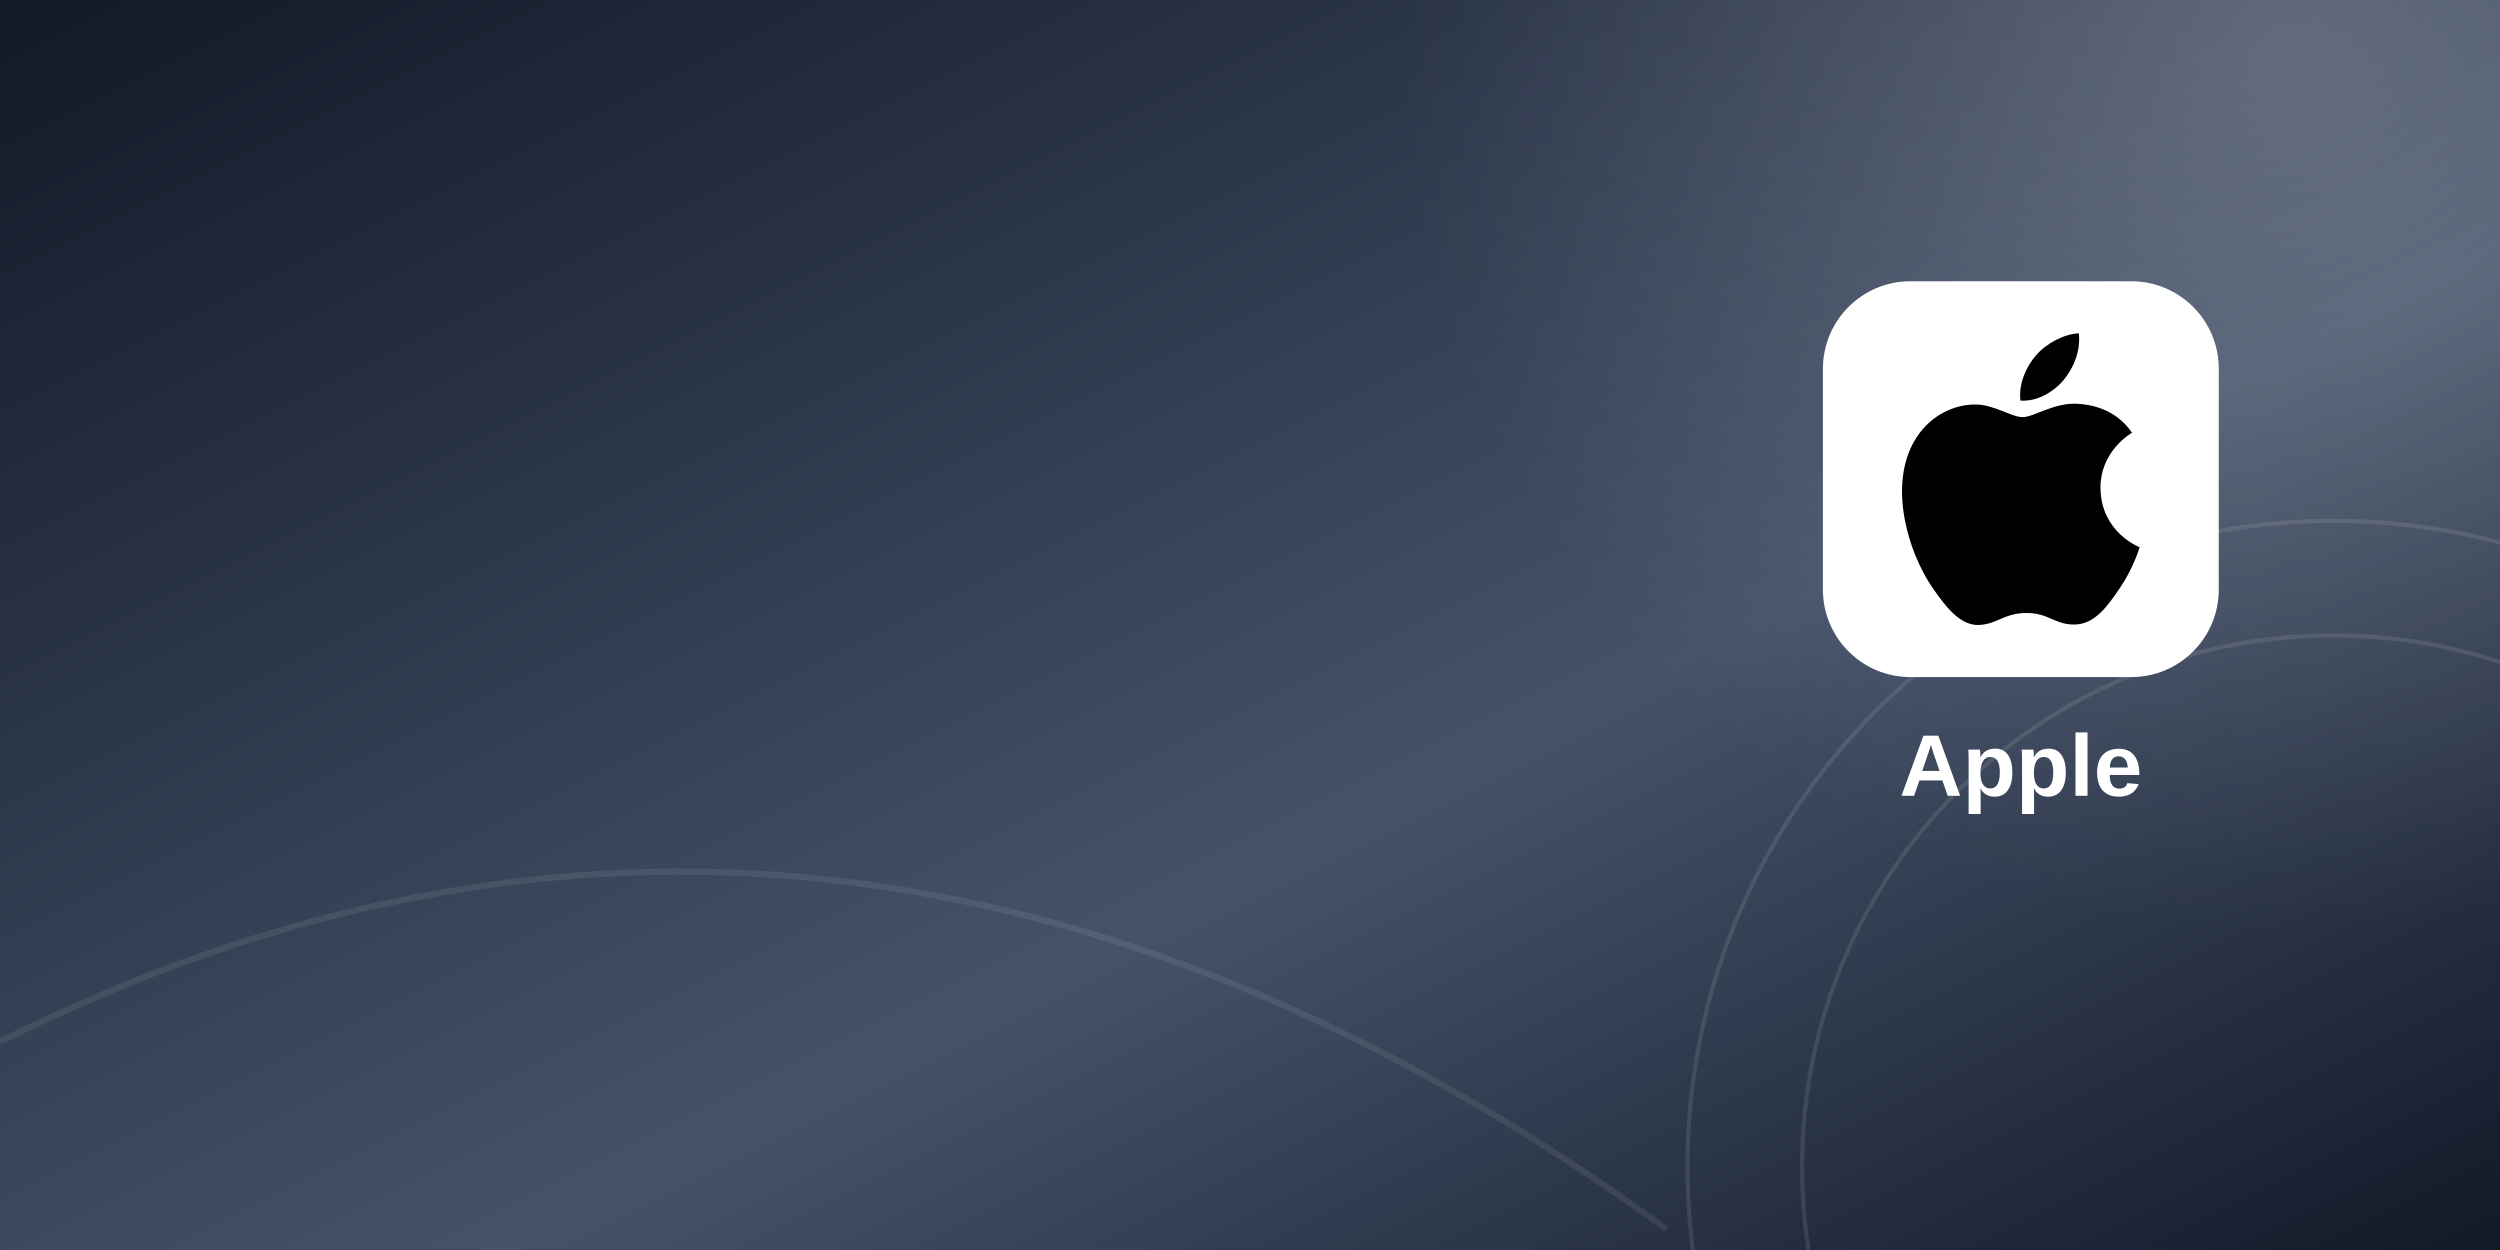
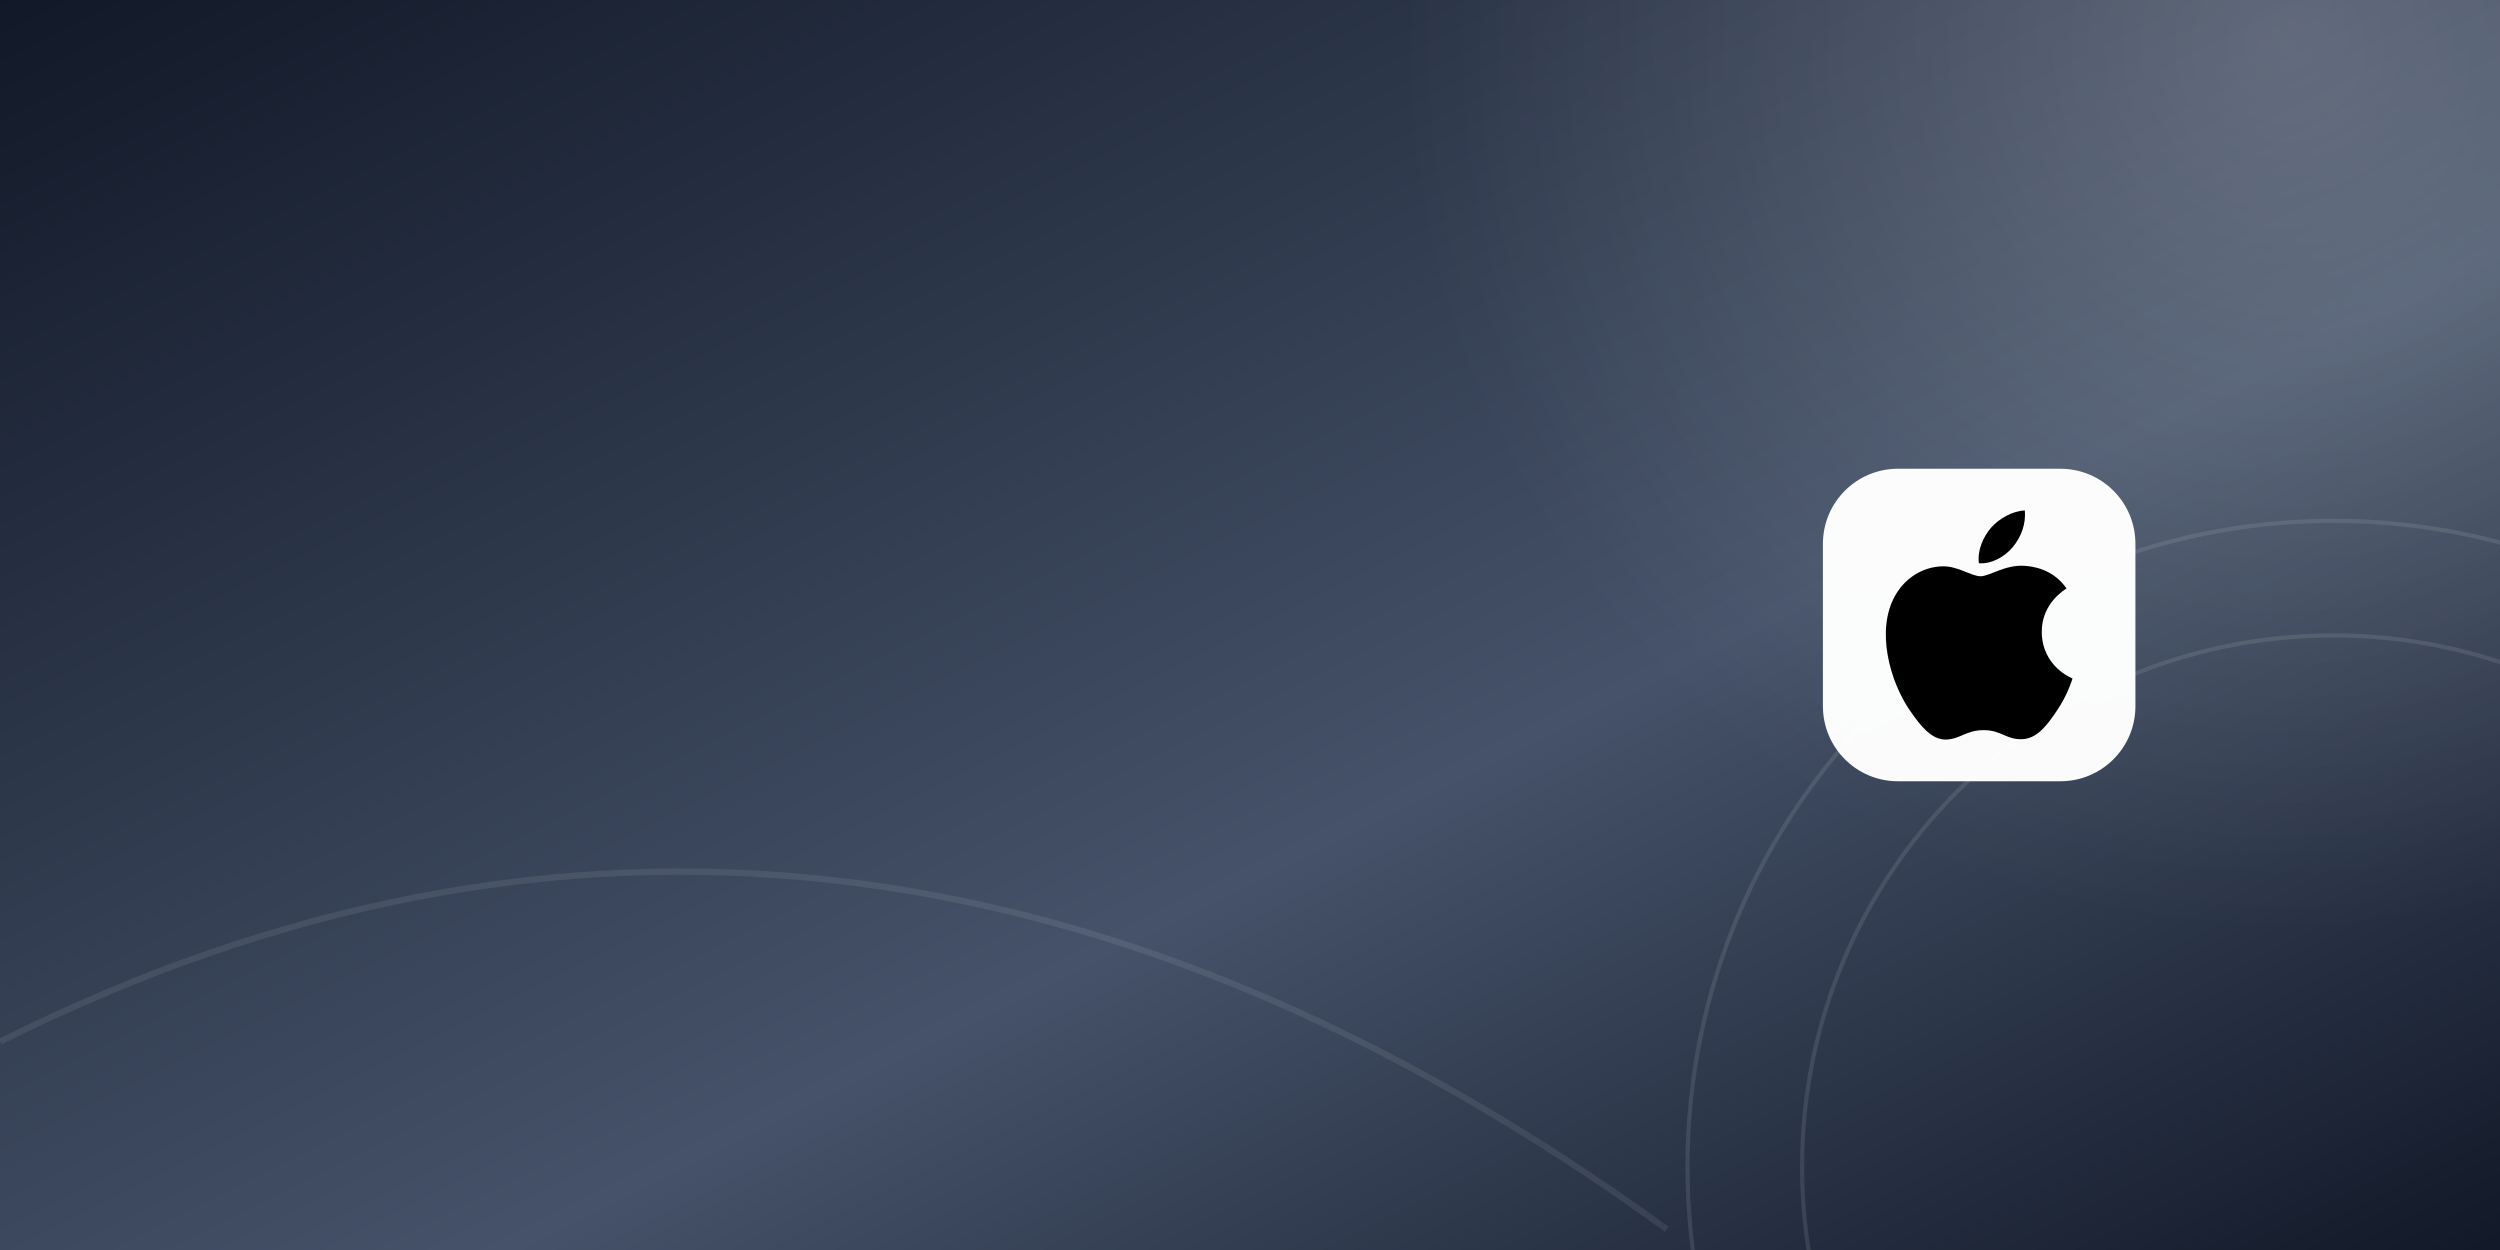
<svg xmlns="http://www.w3.org/2000/svg" width="1200" height="600" viewBox="0 0 1200 600" role="img" aria-labelledby="title">
  <defs>
    <linearGradient id="base" x2="1" y2="1">
      <stop stop-color="#111827" />
      <stop offset=".6" stop-color="#455269" />
      <stop offset="1" stop-color="#111827" />
    </linearGradient>
    <radialGradient id="shine">
      <stop stop-color="#ffffff" stop-opacity=".2" />
      <stop offset="1" stop-color="#ffffff" stop-opacity="0" />
    </radialGradient>
  </defs>
  <rect width="1200" height="600" fill="url(#base)" />
  <circle cx="1100" cy="20" r="430" fill="url(#shine)" />
  <circle cx="1120" cy="560" r="310" fill="none" stroke="#fff" stroke-opacity=".1" stroke-width="2" />
  <circle cx="1120" cy="560" r="255" fill="none" stroke="#fff" stroke-opacity=".1" stroke-width="2" />
  <path d="M0 500 Q400 300 800 590" fill="none" stroke="#fff" stroke-opacity=".08" stroke-width="3" />
-   <rect x="875" y="135" width="190" height="190" rx="42" fill="#fff" />
-   <svg x="900" y="160" width="140" height="140" viewBox="0 0 24 24">
+   <rect x="875" y="225" width="150" height="150" rx="36" fill="#ffffff" fill-opacity="0.98" />
+   <svg x="895" y="245" width="110" height="110" viewBox="0 0 24 24">
    <path d="M12.152 6.896c-.948 0-2.415-1.078-3.96-1.04-2.04.027-3.91 1.183-4.961 3.014-2.117 3.675-.546 9.103 1.519 12.09 1.013 1.454 2.208 3.09 3.792 3.039 1.52-.065 2.09-.987 3.935-.987 1.831 0 2.35.987 3.96.948 1.637-.026 2.676-1.48 3.676-2.948 1.156-1.688 1.636-3.325 1.662-3.415-.039-.013-3.182-1.221-3.22-4.857-.026-3.04 2.48-4.494 2.597-4.559-1.429-2.09-3.623-2.324-4.39-2.376-2-.156-3.675 1.09-4.61 1.09zM15.53 3.83c.843-1.012 1.4-2.427 1.245-3.83-1.207.052-2.662.805-3.532 1.818-.78.896-1.454 2.338-1.273 3.714 1.338.104 2.715-.688 3.559-1.701" />
  </svg>
-   <text x="970" y="382" text-anchor="middle" fill="#fff" font-family="Arial,Helvetica,sans-serif" font-weight="700" font-size="42">Apple</text>
</svg>
